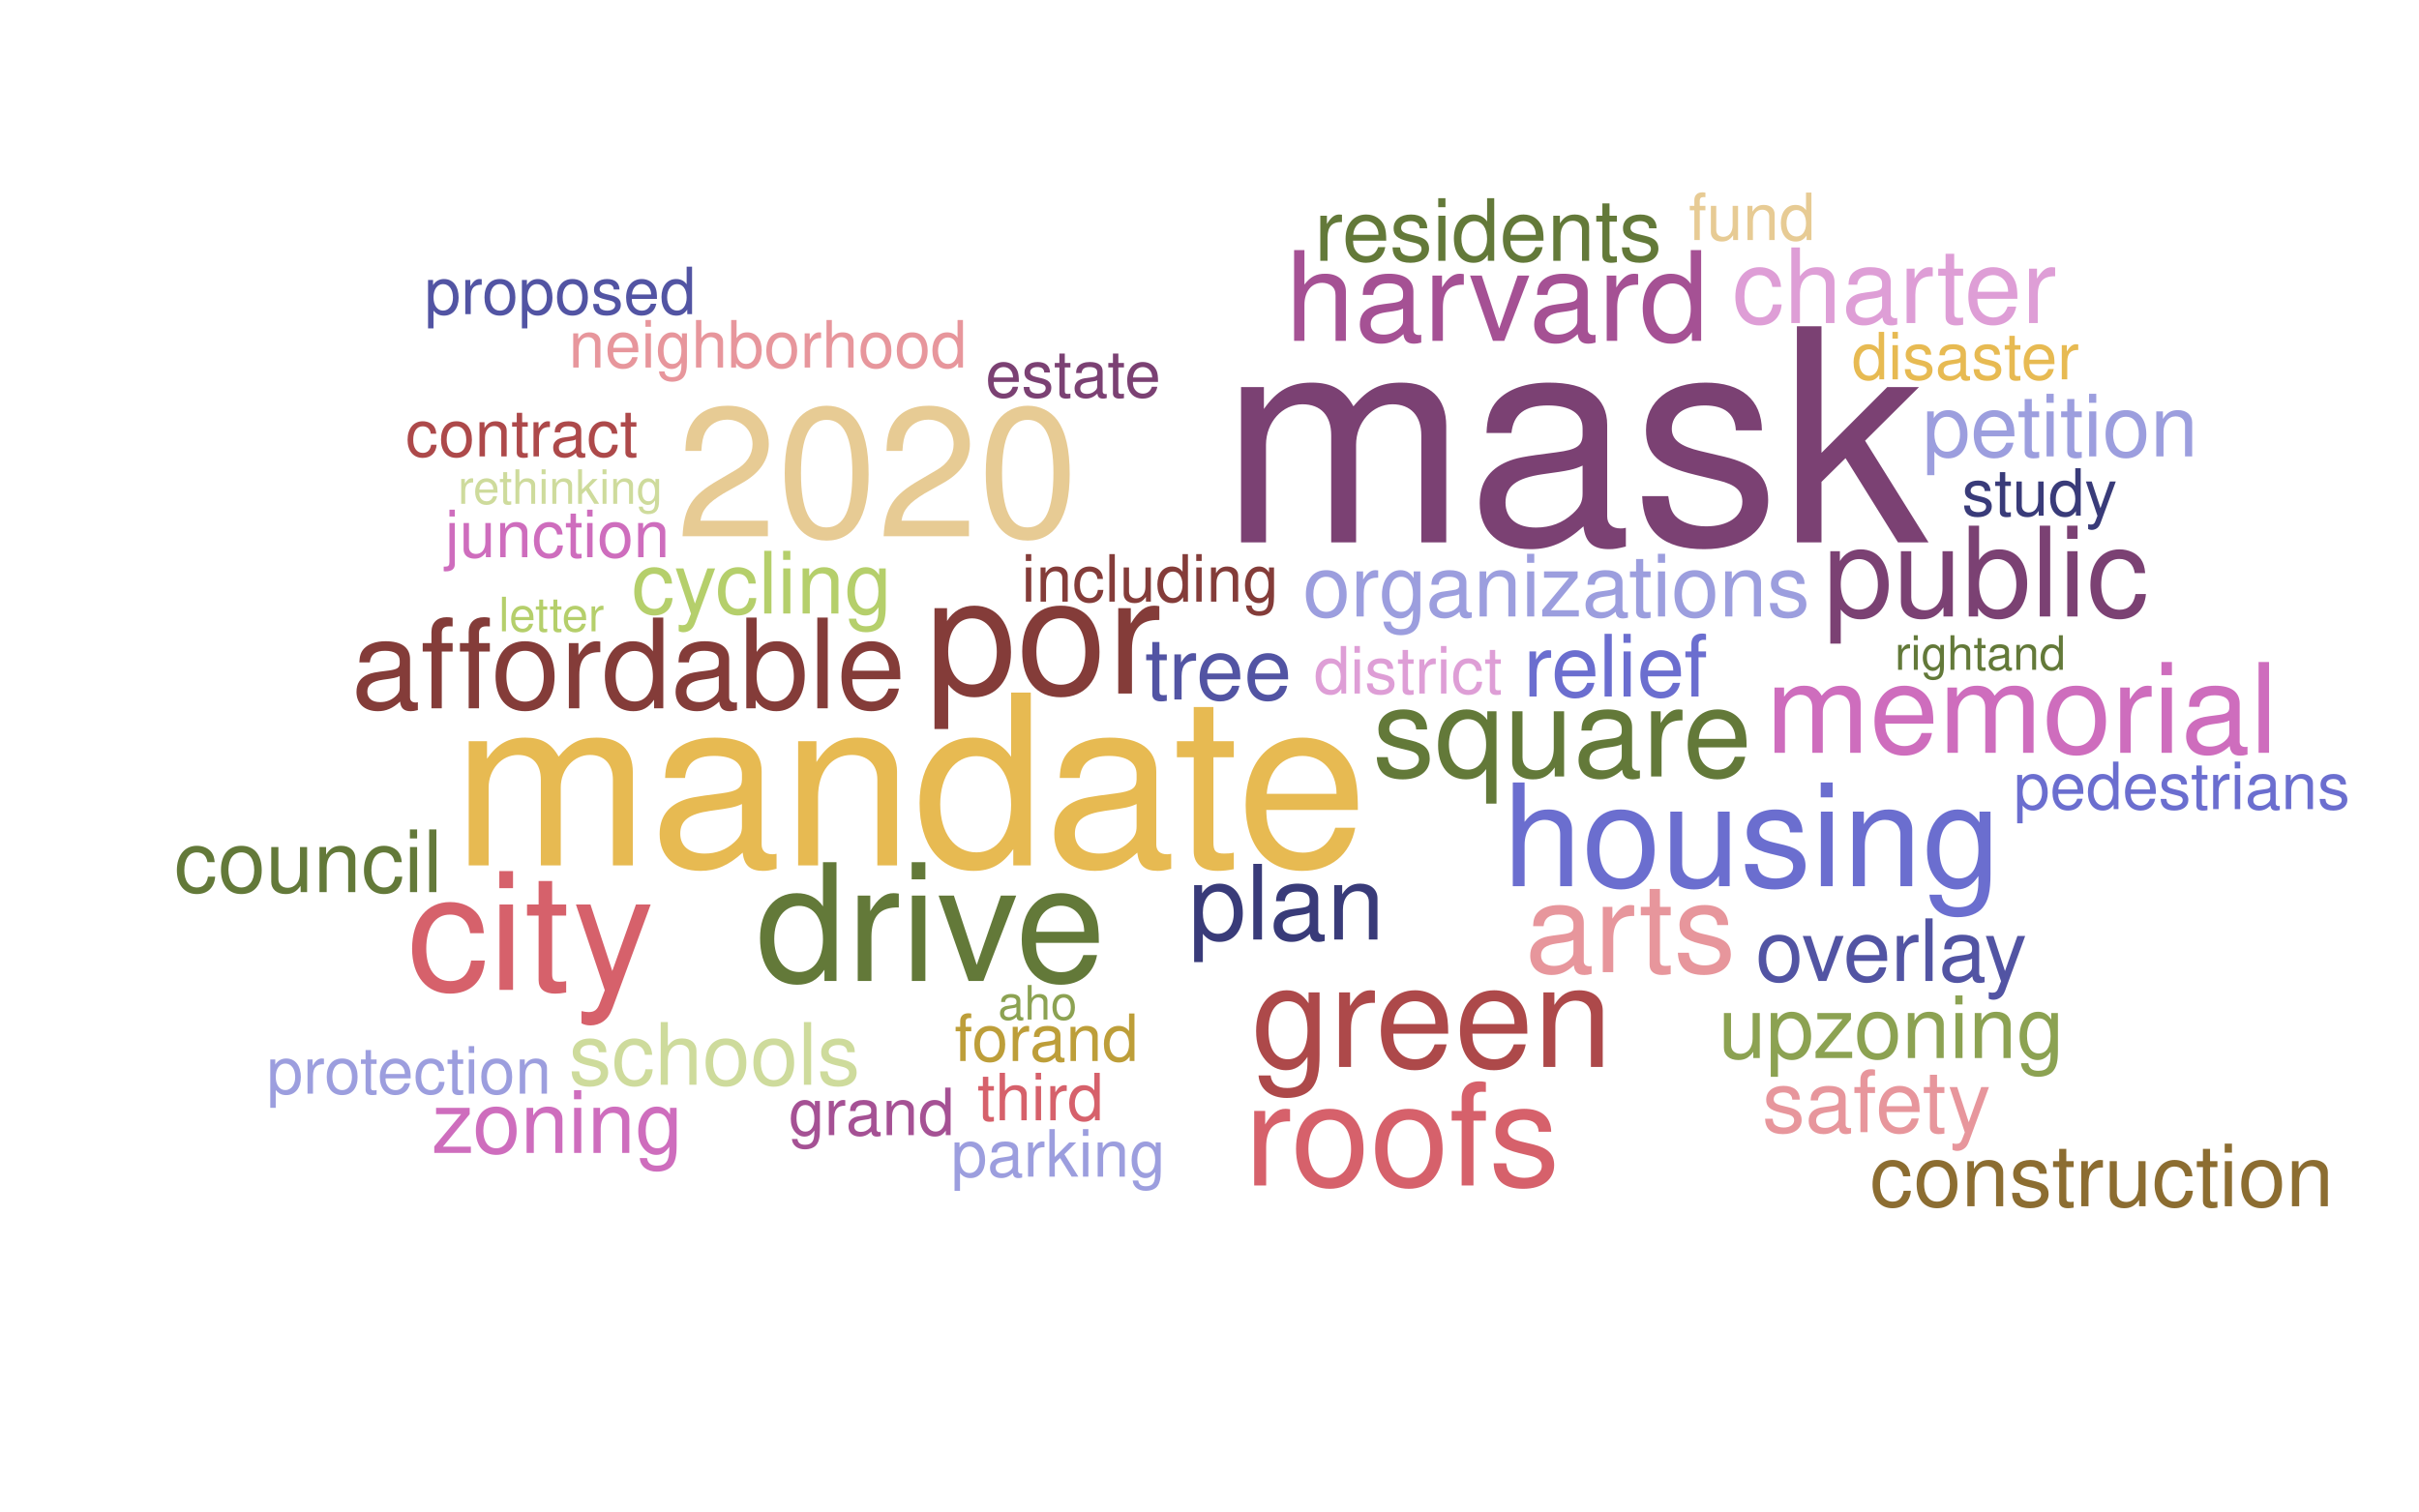
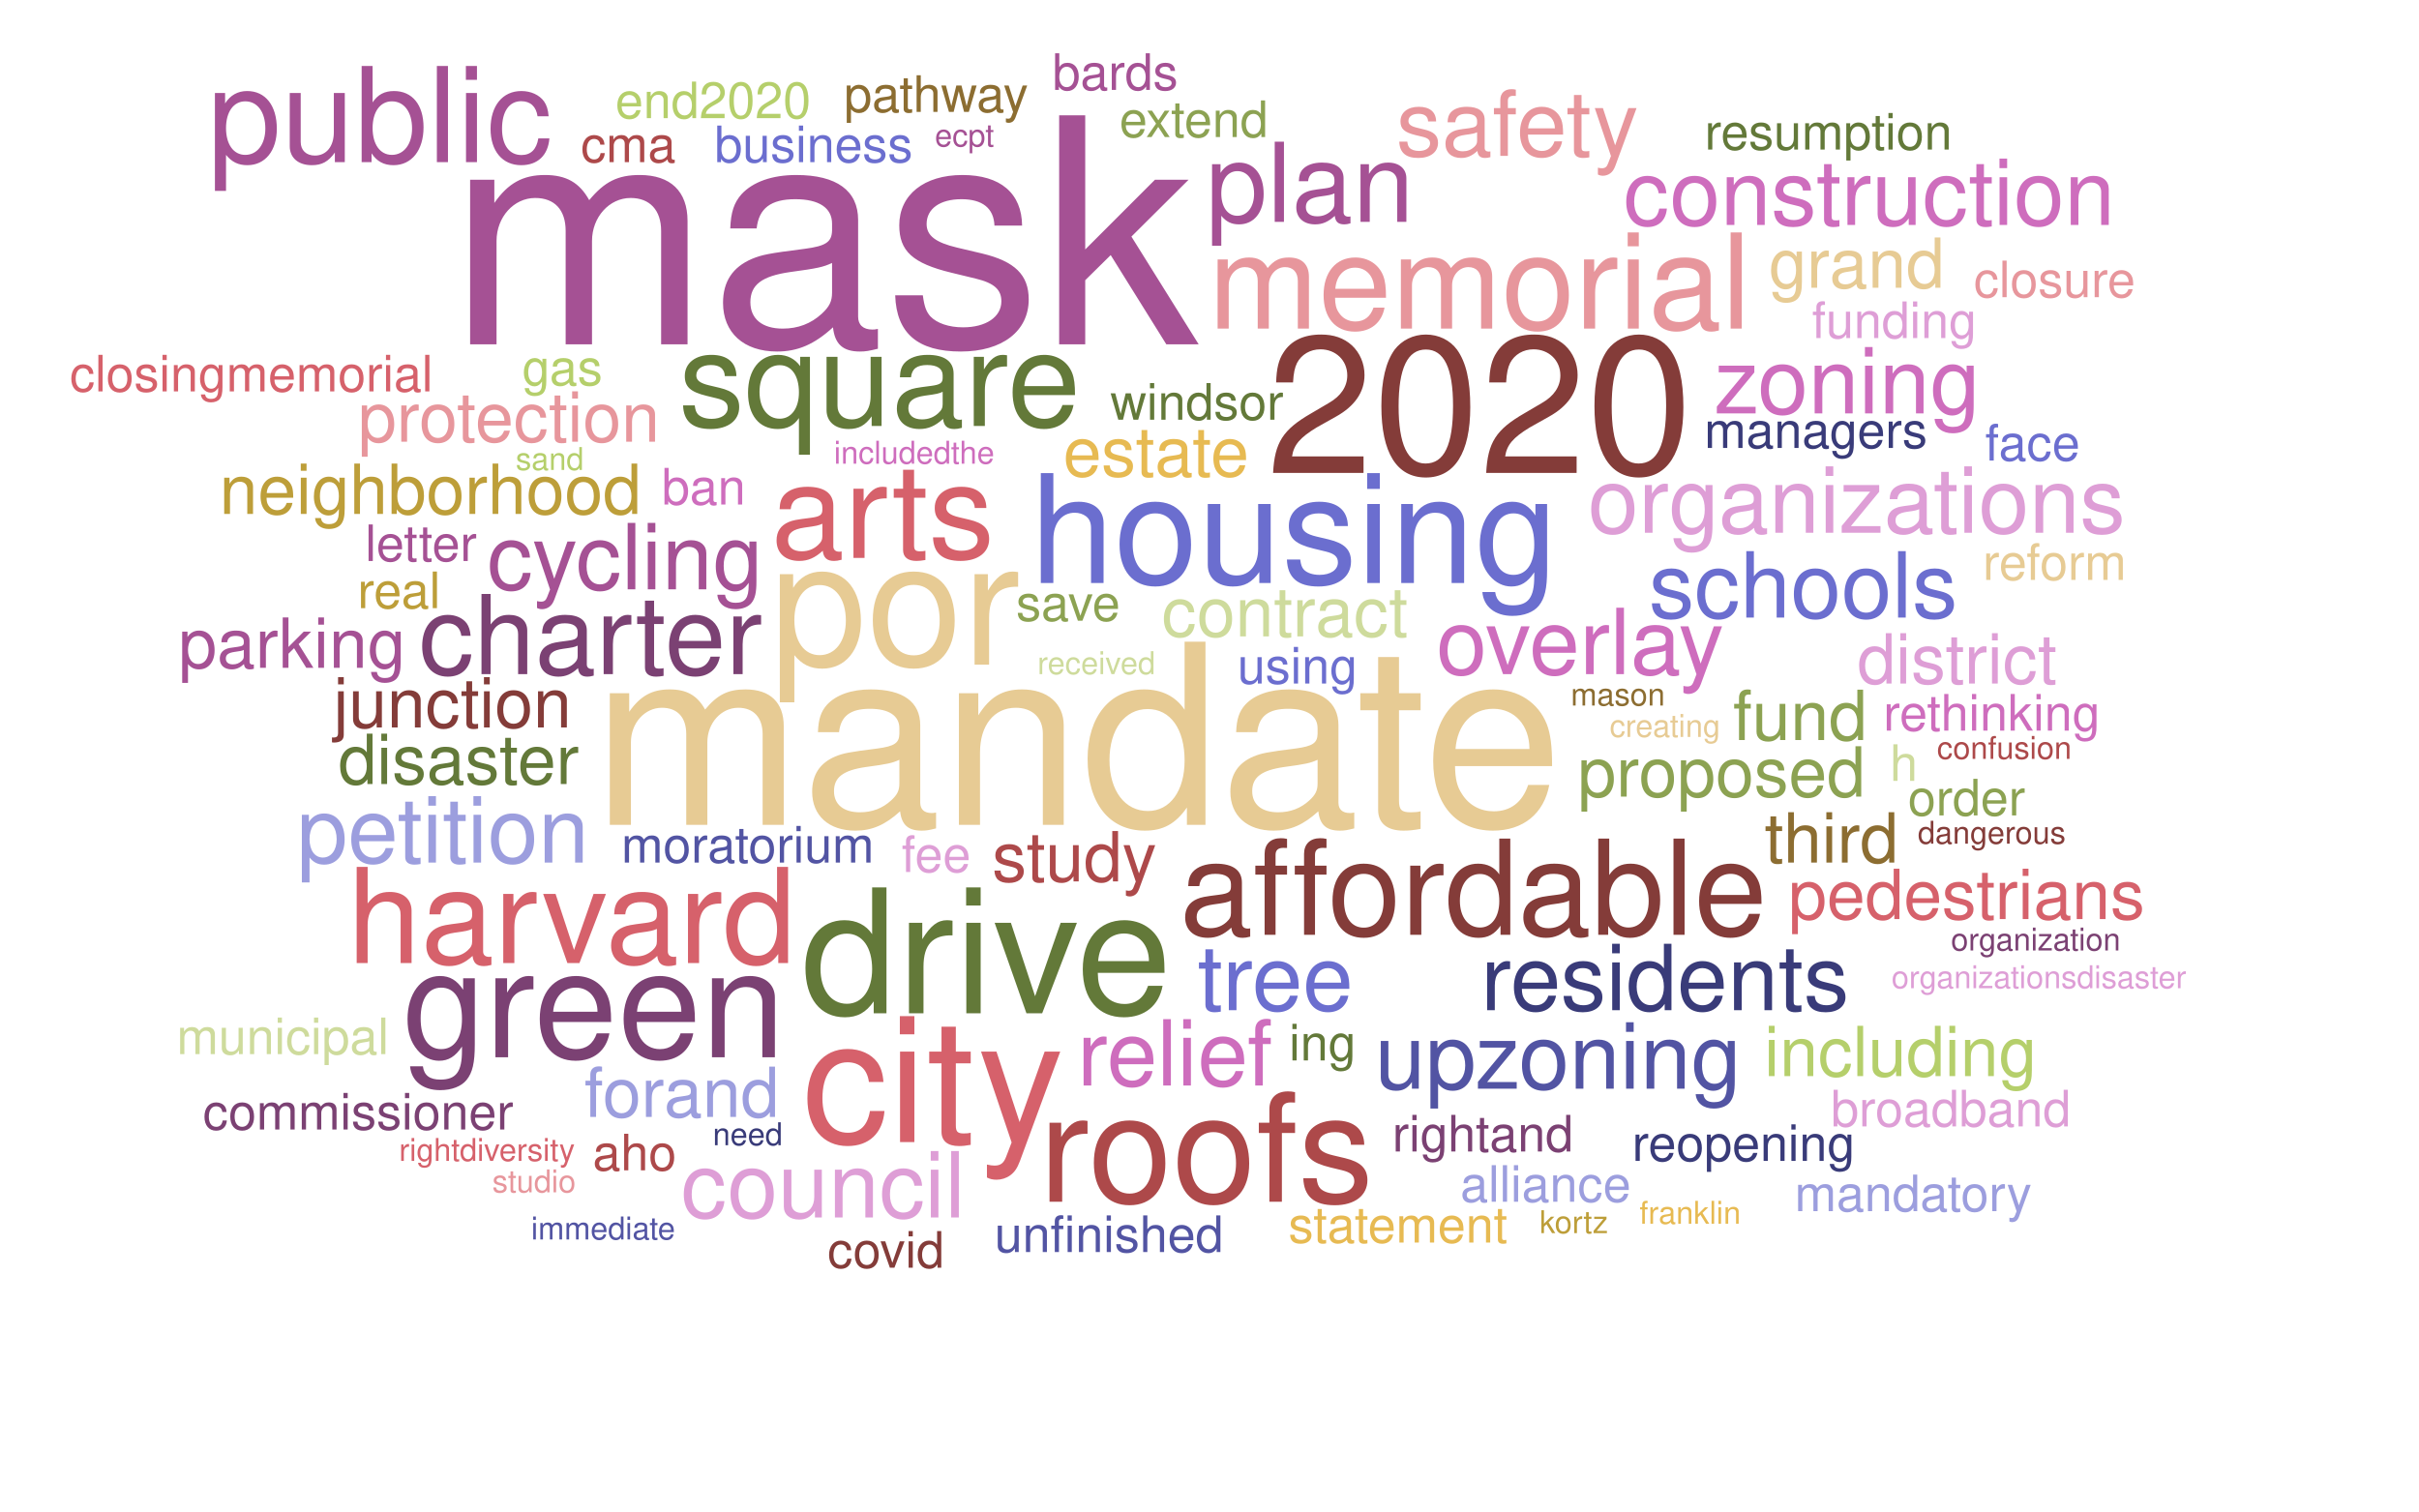
<svg xmlns="http://www.w3.org/2000/svg" width="960" height="600" version="1.1">
  <g />
-   <g transform="translate(480,300)scale(1.176471,1.176471)">
-     <text text-anchor="middle" transform="translate(119,7)" style="font-size: 42px; font-family: Helvetica; fill: rgb(99, 121, 57);">square</text>
-     <text text-anchor="middle" transform="translate(-196,-16)" style="font-size: 42px; font-family: Helvetica; fill: rgb(132, 60, 57);">affordable</text>
-     <text text-anchor="middle" transform="translate(-229,79)" style="font-size: 55px; font-family: Helvetica; fill: rgb(214, 97, 107);">city</text>
-     <text text-anchor="middle" transform="translate(3,-19)" style="font-size: 29px; font-family: Helvetica; fill: rgb(82, 84, 163);">tree</text>
-     <text text-anchor="middle" transform="translate(-51,142)" style="font-size: 22px; font-family: Helvetica; fill: rgb(156, 158, 222);">parking</text>
-     <text text-anchor="middle" transform="translate(-304,46)" style="font-size: 29px; font-family: Helvetica; fill: rgb(99, 121, 57);">council</text>
-     <text text-anchor="middle" transform="translate(230,76)" style="font-size: 29px; font-family: Helvetica; fill: rgb(82, 84, 163);">overlay</text>
-     <text text-anchor="middle" transform="translate(-220,134)" style="font-size: 29px; font-family: Helvetica; fill: rgb(206, 109, 189);">zoning</text>
-     <text text-anchor="middle" transform="translate(-56,-21)" style="font-size: 55px; font-family: Helvetica; fill: rgb(132, 60, 57);">por</text>
-     <text text-anchor="middle" transform="translate(225,127)" style="font-size: 29px; font-family: Helvetica; fill: rgb(231, 150, 156);">safety</text>
-     <text text-anchor="middle" transform="translate(-58,89)" style="font-size: 16px; font-family: Helvetica; fill: rgb(140, 162, 82);">aho</text>
-     <text text-anchor="middle" transform="translate(-219,-149)" style="font-size: 22px; font-family: Helvetica; fill: rgb(82, 84, 163);">proposed</text>
-     <text text-anchor="middle" transform="translate(-151,-48)" style="font-size: 29px; font-family: Helvetica; fill: rgb(181, 207, 107);">cycling</text>
-     <text text-anchor="middle" transform="translate(287,-101)" style="font-size: 29px; font-family: Helvetica; fill: rgb(156, 158, 222);">petition</text>
-     <text text-anchor="middle" transform="translate(67,-21)" style="font-size: 22px; font-family: Helvetica; fill: rgb(222, 158, 214);">district</text>
-     <text text-anchor="middle" transform="translate(123,-72)rotate(0)" style="font-size: 100px; font-family: Helvetica; fill: rgb(123, 65, 115);">mask</text>
-     <text text-anchor="middle" transform="translate(-101,37)rotate(0)" style="font-size: 80px; font-family: Helvetica; fill: rgb(231, 186, 82);">mandate</text>
-     <text text-anchor="middle" transform="translate(-112,-74)rotate(0)" style="font-size: 61px; font-family: Helvetica; fill: rgb(231, 203, 148);">2020</text>
-     <text text-anchor="middle" transform="translate(-94,76)rotate(0)" style="font-size: 55px; font-family: Helvetica; fill: rgb(99, 121, 57);">drive</text>
-     <text text-anchor="middle" transform="translate(183,44)rotate(0)" style="font-size: 48px; font-family: Helvetica; fill: rgb(107, 110, 207);">housing</text>
-     <text text-anchor="middle" transform="translate(75,105)rotate(0)" style="font-size: 48px; font-family: Helvetica; fill: rgb(173, 73, 74);">green</text>
-     <text text-anchor="middle" transform="translate(65,145)rotate(0)" style="font-size: 48px; font-family: Helvetica; fill: rgb(214, 97, 107);">roofs</text>
-     <text text-anchor="middle" transform="translate(142,73)rotate(0)" style="font-size: 42px; font-family: Helvetica; fill: rgb(231, 150, 156);">arts</text>
-     <text text-anchor="middle" transform="translate(262,-47)rotate(0)" style="font-size: 42px; font-family: Helvetica; fill: rgb(123, 65, 115);">public</text>
-     <text text-anchor="middle" transform="translate(97,-140)rotate(0)" style="font-size: 42px; font-family: Helvetica; fill: rgb(165, 81, 148);">harvard</text>
-     <text text-anchor="middle" transform="translate(274,-1)rotate(0)" style="font-size: 42px; font-family: Helvetica; fill: rgb(206, 109, 189);">memorial</text>
-     <text text-anchor="middle" transform="translate(231,-146)rotate(0)" style="font-size: 35px; font-family: Helvetica; fill: rgb(222, 158, 214);">charter</text>
-     <text text-anchor="middle" transform="translate(26,62)rotate(0)" style="font-size: 35px; font-family: Helvetica; fill: rgb(57, 59, 121);">plan</text>
-     <text text-anchor="middle" transform="translate(137,-20)rotate(0)" style="font-size: 29px; font-family: Helvetica; fill: rgb(107, 110, 207);">relief</text>
-     <text text-anchor="middle" transform="translate(117,-47)rotate(0)" style="font-size: 29px; font-family: Helvetica; fill: rgb(156, 158, 222);">organizations</text>
-     <text text-anchor="middle" transform="translate(94,-167)rotate(0)" style="font-size: 29px; font-family: Helvetica; fill: rgb(99, 121, 57);">residents</text>
-     <text text-anchor="middle" transform="translate(230,102)rotate(0)" style="font-size: 29px; font-family: Helvetica; fill: rgb(140, 162, 82);">upzoning</text>
-     <text text-anchor="middle" transform="translate(-167,111)rotate(0)" style="font-size: 29px; font-family: Helvetica; fill: rgb(206, 219, 156);">schools</text>
-     <text text-anchor="middle" transform="translate(301,152)rotate(0)" style="font-size: 29px; font-family: Helvetica; fill: rgb(140, 109, 49);">construction</text>
-     <text text-anchor="middle" transform="translate(-55,103)rotate(0)" style="font-size: 22px; font-family: Helvetica; fill: rgb(189, 158, 57);">forand</text>
-     <text text-anchor="middle" transform="translate(255,-127)rotate(0)" style="font-size: 22px; font-family: Helvetica; fill: rgb(231, 186, 82);">disaster</text>
-     <text text-anchor="middle" transform="translate(183,-174)rotate(0)" style="font-size: 22px; font-family: Helvetica; fill: rgb(231, 203, 148);">fund</text>
-     <text text-anchor="middle" transform="translate(-20,-52)rotate(0)" style="font-size: 22px; font-family: Helvetica; fill: rgb(132, 60, 57);">including</text>
-     <text text-anchor="middle" transform="translate(-232,-101)rotate(0)" style="font-size: 22px; font-family: Helvetica; fill: rgb(173, 73, 74);">contract</text>
-     <text text-anchor="middle" transform="translate(-57,123)rotate(0)" style="font-size: 22px; font-family: Helvetica; fill: rgb(214, 97, 107);">third</text>
-     <text text-anchor="middle" transform="translate(-149,-131)rotate(0)" style="font-size: 22px; font-family: Helvetica; fill: rgb(231, 150, 156);">neighborhood</text>
-     <text text-anchor="middle" transform="translate(-46,-121)rotate(0)" style="font-size: 22px; font-family: Helvetica; fill: rgb(123, 65, 115);">estate</text>
-     <text text-anchor="middle" transform="translate(-114,128)rotate(0)" style="font-size: 22px; font-family: Helvetica; fill: rgb(165, 81, 148);">grand</text>
-     <text text-anchor="middle" transform="translate(-220,-67)rotate(0)" style="font-size: 22px; font-family: Helvetica; fill: rgb(206, 109, 189);">junction</text>
-     <text text-anchor="middle" transform="translate(280,-81)rotate(0)" style="font-size: 22px; font-family: Helvetica; fill: rgb(57, 59, 121);">study</text>
-     <text text-anchor="middle" transform="translate(328,18)rotate(0)" style="font-size: 22px; font-family: Helvetica; fill: rgb(107, 110, 207);">pedestrians</text>
-     <text text-anchor="middle" transform="translate(-270,114)rotate(0)" style="font-size: 22px; font-family: Helvetica; fill: rgb(156, 158, 222);">protection</text>
-     <text text-anchor="middle" transform="translate(260,-29)rotate(0)" style="font-size: 16px; font-family: Helvetica; fill: rgb(99, 121, 57);">rightand</text>
-     <text text-anchor="middle" transform="translate(-222,-42)rotate(0)" style="font-size: 16px; font-family: Helvetica; fill: rgb(181, 207, 107);">letter</text>
-     <text text-anchor="middle" transform="translate(-219,-85)rotate(0)" style="font-size: 16px; font-family: Helvetica; fill: rgb(206, 219, 156);">rethinking</text>
+   <g transform="translate(480,300)scale(1.246753,1.246753)">
+     <text text-anchor="middle" transform="translate(-105,-105)" style="font-size: 42px; font-family: Helvetica; fill: rgb(99, 121, 57);">square</text>
+     <text text-anchor="middle" transform="translate(84,57)" style="font-size: 42px; font-family: Helvetica; fill: rgb(132, 60, 57);">affordable</text>
+     <text text-anchor="middle" transform="translate(-88,123)" style="font-size: 55px; font-family: Helvetica; fill: rgb(214, 97, 107);">city</text>
+     <text text-anchor="middle" transform="translate(21,81)" style="font-size: 29px; font-family: Helvetica; fill: rgb(107, 110, 207);">tree</text>
+     <text text-anchor="middle" transform="translate(-292,-28)" style="font-size: 22px; font-family: Helvetica; fill: rgb(165, 81, 148);">parking</text>
+     <text text-anchor="middle" transform="translate(-123,147)" style="font-size: 29px; font-family: Helvetica; fill: rgb(222, 158, 214);">council</text>
+     <text text-anchor="middle" transform="translate(79,132)" style="font-size: 16px; font-family: Helvetica; fill: rgb(82, 84, 163);" />
+     <text text-anchor="middle" transform="translate(36,97)" style="font-size: 16px; font-family: Helvetica; fill: rgb(99, 121, 57);">ing</text>
+     <text text-anchor="middle" transform="translate(163,13)" style="font-size: 22px; font-family: Helvetica; fill: rgb(140, 162, 82);">proposed</text>
+     <text text-anchor="middle" transform="translate(-264,-189)" style="font-size: 42px; font-family: Helvetica; fill: rgb(165, 81, 148);">public</text>
+     <text text-anchor="middle" transform="translate(118,-26)" style="font-size: 29px; font-family: Helvetica; fill: rgb(206, 109, 189);">overlay</text>
+     <text text-anchor="middle" transform="translate(238,-23)" style="font-size: 22px; font-family: Helvetica; fill: rgb(222, 158, 214);">district</text>
+     <text text-anchor="middle" transform="translate(203,-109)" style="font-size: 29px; font-family: Helvetica; fill: rgb(206, 109, 189);">zoning</text>
+     <text text-anchor="middle" transform="translate(-100,-29)" style="font-size: 55px; font-family: Helvetica; fill: rgb(231, 203, 148);">por</text>
+     <text text-anchor="middle" transform="translate(98,-191)" style="font-size: 29px; font-family: Helvetica; fill: rgb(231, 150, 156);">safety</text>
+     <text text-anchor="middle" transform="translate(-183,132)" style="font-size: 16px; font-family: Helvetica; fill: rgb(173, 73, 74);">aho</text>
+     <text text-anchor="middle" transform="translate(-186,-53)" style="font-size: 29px; font-family: Helvetica; fill: rgb(165, 81, 148);">cycling</text>
+     <text text-anchor="middle" transform="translate(-244,34)" style="font-size: 29px; font-family: Helvetica; fill: rgb(156, 158, 222);">petition</text>
+     <text text-anchor="middle" transform="translate(-203,66)" style="font-size: 42px; font-family: Helvetica; fill: rgb(214, 97, 107);">harvard</text>
+     <text text-anchor="middle" transform="translate(-196,96)" style="font-size: 48px; font-family: Helvetica; fill: rgb(123, 65, 115);">green</text>
+     <text text-anchor="middle" transform="translate(210,-169)" style="font-size: 29px; font-family: Helvetica; fill: rgb(206, 109, 189);">construction</text>
+     <text text-anchor="middle" transform="translate(28,-23)" style="font-size: 16px; font-family: Helvetica; fill: rgb(107, 110, 207);">using</text>
+     <text text-anchor="middle" transform="translate(-206,-118)" style="font-size: 16px; font-family: Helvetica; fill: rgb(181, 207, 107);">gas</text>
+     <text text-anchor="middle" transform="translate(-123,-131)" style="font-size: 100px; font-family: Helvetica; fill: rgb(165, 81, 148);">mask</text>
+     <text text-anchor="middle" transform="translate(-42,22)" style="font-size: 80px; font-family: Helvetica; fill: rgb(231, 203, 148);">mandate</text>
+     <text text-anchor="middle" transform="translate(86,-90)" style="font-size: 61px; font-family: Helvetica; fill: rgb(132, 60, 57);">2020</text>
+     <text text-anchor="middle" transform="translate(-71,82)" style="font-size: 55px; font-family: Helvetica; fill: rgb(99, 121, 57);">drive</text>
+     <text text-anchor="middle" transform="translate(27,-55)" style="font-size: 48px; font-family: Helvetica; fill: rgb(107, 110, 207);">housing</text>
+     <text text-anchor="middle" transform="translate(-1,142)" style="font-size: 48px; font-family: Helvetica; fill: rgb(173, 73, 74);">roofs</text>
+     <text text-anchor="middle" transform="translate(-104,-63)" style="font-size: 42px; font-family: Helvetica; fill: rgb(214, 97, 107);">arts</text>
+     <text text-anchor="middle" transform="translate(86,-136)" style="font-size: 42px; font-family: Helvetica; fill: rgb(231, 150, 156);">memorial</text>
+     <text text-anchor="middle" transform="translate(-197,-26)" style="font-size: 35px; font-family: Helvetica; fill: rgb(123, 65, 115);">charter</text>
+     <text text-anchor="middle" transform="translate(32,-170)" style="font-size: 35px; font-family: Helvetica; fill: rgb(165, 81, 148);">plan</text>
+     <text text-anchor="middle" transform="translate(-11,105)" style="font-size: 29px; font-family: Helvetica; fill: rgb(206, 109, 189);">relief</text>
+     <text text-anchor="middle" transform="translate(206,-71)" style="font-size: 29px; font-family: Helvetica; fill: rgb(222, 158, 214);">organizations</text>
+     <text text-anchor="middle" transform="translate(145,81)" style="font-size: 29px; font-family: Helvetica; fill: rgb(57, 59, 121);">residents</text>
+     <text text-anchor="middle" transform="translate(111,106)" style="font-size: 29px; font-family: Helvetica; fill: rgb(82, 84, 163);">upzoning</text>
+     <text text-anchor="middle" transform="translate(189,-44)" style="font-size: 29px; font-family: Helvetica; fill: rgb(107, 110, 207);">schools</text>
+     <text text-anchor="middle" transform="translate(-168,115)" style="font-size: 22px; font-family: Helvetica; fill: rgb(156, 158, 222);">forand</text>
+     <text text-anchor="middle" transform="translate(-239,9)" style="font-size: 22px; font-family: Helvetica; fill: rgb(99, 121, 57);">disaster</text>
+     <text text-anchor="middle" transform="translate(188,-5)" style="font-size: 22px; font-family: Helvetica; fill: rgb(140, 162, 82);">fund</text>
+     <text text-anchor="middle" transform="translate(220,102)" style="font-size: 22px; font-family: Helvetica; fill: rgb(181, 207, 107);">including</text>
+     <text text-anchor="middle" transform="translate(24,-38)" style="font-size: 22px; font-family: Helvetica; fill: rgb(206, 219, 156);">contract</text>
+     <text text-anchor="middle" transform="translate(198,34)" style="font-size: 22px; font-family: Helvetica; fill: rgb(140, 109, 49);">third</text>
+     <text text-anchor="middle" transform="translate(-248,-77)" style="font-size: 22px; font-family: Helvetica; fill: rgb(189, 158, 57);">neighborhood</text>
+     <text text-anchor="middle" transform="translate(-17,-89)" style="font-size: 22px; font-family: Helvetica; fill: rgb(231, 186, 82);">estate</text>
+     <text text-anchor="middle" transform="translate(206,-149)" style="font-size: 22px; font-family: Helvetica; fill: rgb(231, 203, 148);">grand</text>
+     <text text-anchor="middle" transform="translate(-241,-9)" style="font-size: 22px; font-family: Helvetica; fill: rgb(132, 60, 57);">junction</text>
+     <text text-anchor="middle" transform="translate(-43,40)" style="font-size: 22px; font-family: Helvetica; fill: rgb(173, 73, 74);">study</text>
+     <text text-anchor="middle" transform="translate(241,52)" style="font-size: 22px; font-family: Helvetica; fill: rgb(214, 97, 107);">pedestrians</text>
+     <text text-anchor="middle" transform="translate(-223,-100)" style="font-size: 22px; font-family: Helvetica; fill: rgb(231, 150, 156);">protection</text>
+     <text text-anchor="middle" transform="translate(87,126)" style="font-size: 16px; font-family: Helvetica; fill: rgb(123, 65, 115);">rightand</text>
+     <text text-anchor="middle" transform="translate(-251,-62)" style="font-size: 16px; font-family: Helvetica; fill: rgb(165, 81, 148);">letter</text>
+     <text text-anchor="middle" transform="translate(249,-8)" style="font-size: 16px; font-family: Helvetica; fill: rgb(206, 109, 189);">rethinking</text>
+     <text text-anchor="middle" transform="translate(218,-133)" style="font-size: 16px; font-family: Helvetica; fill: rgb(222, 158, 214);">funding</text>
+     <text text-anchor="middle" transform="translate(193,-98)" style="font-size: 16px; font-family: Helvetica; fill: rgb(57, 59, 121);">managers</text>
+     <text text-anchor="middle" transform="translate(-32,158)" style="font-size: 16px; font-family: Helvetica; fill: rgb(82, 84, 163);">unfinished</text>
+     <text text-anchor="middle" transform="translate(-126,-189)" style="font-size: 16px; font-family: Helvetica; fill: rgb(107, 110, 207);">business</text>
+     <text text-anchor="middle" transform="translate(107,142)" style="font-size: 16px; font-family: Helvetica; fill: rgb(156, 158, 222);">alliance</text>
+     <text text-anchor="middle" transform="translate(-4,-107)" style="font-size: 16px; font-family: Helvetica; fill: rgb(99, 121, 57);">windsor</text>
+     <text text-anchor="middle" transform="translate(-5,-197)" style="font-size: 16px; font-family: Helvetica; fill: rgb(140, 162, 82);">extend</text>
+     <text text-anchor="middle" transform="translate(-158,-203)" style="font-size: 16px; font-family: Helvetica; fill: rgb(181, 207, 107);">end2020</text>
+     <text text-anchor="middle" transform="translate(221,8)" style="font-size: 16px; font-family: Helvetica; fill: rgb(206, 219, 156);">h</text>
+     <text text-anchor="middle" transform="translate(-87,-205)" style="font-size: 16px; font-family: Helvetica; fill: rgb(140, 109, 49);">pathway</text>
+     <text text-anchor="middle" transform="translate(-258,-47)" style="font-size: 16px; font-family: Helvetica; fill: rgb(189, 158, 57);">real</text>
+     <text text-anchor="middle" transform="translate(-295,95)" style="font-size: 16px; font-family: Helvetica; fill: rgb(206, 219, 156);">municipal</text>
+     <text text-anchor="middle" transform="translate(236,118)" style="font-size: 16px; font-family: Helvetica; fill: rgb(222, 158, 214);">broadband</text>
+     <text text-anchor="middle" transform="translate(60,155)" style="font-size: 16px; font-family: Helvetica; fill: rgb(231, 186, 82);">statement</text>
+     <text text-anchor="middle" transform="translate(269,-56)" style="font-size: 16px; font-family: Helvetica; fill: rgb(231, 203, 148);">reform</text>
+     <text text-anchor="middle" transform="translate(-103,163)" style="font-size: 16px; font-family: Helvetica; fill: rgb(132, 60, 57);">covid</text>
+     <text text-anchor="middle" transform="translate(-185,-189)" style="font-size: 16px; font-family: Helvetica; fill: rgb(173, 73, 74);">cma</text>
+     <text text-anchor="middle" transform="translate(-305,-116)" style="font-size: 16px; font-family: Helvetica; fill: rgb(214, 97, 107);">closingmemorial</text>
+     <text text-anchor="middle" transform="translate(269,-146)" style="font-size: 16px; font-family: Helvetica; fill: rgb(231, 150, 156);">closure</text>
+     <text text-anchor="middle" transform="translate(-271,119)" style="font-size: 16px; font-family: Helvetica; fill: rgb(123, 65, 115);">commissioner</text>
+     <text text-anchor="middle" transform="translate(-30,-212)" style="font-size: 16px; font-family: Helvetica; fill: rgb(165, 81, 148);">bards</text>
+     <text text-anchor="middle" transform="translate(-161,-80)" style="font-size: 16px; font-family: Helvetica; fill: rgb(206, 109, 189);">ban</text>
+     <text text-anchor="middle" transform="translate(-87,37)" style="font-size: 16px; font-family: Helvetica; fill: rgb(222, 158, 214);">fee</text>
+     <text text-anchor="middle" transform="translate(170,129)" style="font-size: 16px; font-family: Helvetica; fill: rgb(57, 59, 121);">reopening</text>
+     <text text-anchor="middle" transform="translate(-147,34)" style="font-size: 16px; font-family: Helvetica; fill: rgb(82, 84, 163);">moratorium</text>
+     <text text-anchor="middle" transform="translate(262,-94)" style="font-size: 16px; font-family: Helvetica; fill: rgb(107, 110, 207);">face</text>
+     <text text-anchor="middle" transform="translate(241,19)" style="font-size: 16px; font-family: Helvetica; fill: rgb(140, 162, 82);">order</text>
+     <text text-anchor="middle" transform="translate(224,145)" style="font-size: 16px; font-family: Helvetica; fill: rgb(156, 158, 222);">mandatory</text>
+     <text text-anchor="middle" transform="translate(197,-193)" style="font-size: 16px; font-family: Helvetica; fill: rgb(99, 121, 57);">resumption</text>
+     <text text-anchor="middle" transform="translate(-45,-43)" style="font-size: 16px; font-family: Helvetica; fill: rgb(140, 162, 82);">save</text>
+     <text text-anchor="middle" transform="translate(-210,-91)" style="font-size: 10px; font-family: Helvetica; fill: rgb(181, 207, 107);">sand</text>
+     <text text-anchor="middle" transform="translate(-36,-26)" style="font-size: 10px; font-family: Helvetica; fill: rgb(206, 219, 156);">received</text>
+     <text text-anchor="middle" transform="translate(130,-16)" style="font-size: 10px; font-family: Helvetica; fill: rgb(140, 109, 49);">mason</text>
+     <text text-anchor="middle" transform="translate(116,152)" style="font-size: 10px; font-family: Helvetica; fill: rgb(189, 158, 57);">kortz</text>
+     <text text-anchor="middle" transform="translate(153,149)" style="font-size: 10px; font-family: Helvetica; fill: rgb(231, 186, 82);">franklin</text>
+     <text text-anchor="middle" transform="translate(145,-6)" style="font-size: 10px; font-family: Helvetica; fill: rgb(231, 203, 148);">creating</text>
+     <text text-anchor="middle" transform="translate(249,28)" style="font-size: 10px; font-family: Helvetica; fill: rgb(132, 60, 57);">dangerous</text>
+     <text text-anchor="middle" transform="translate(253,1)" style="font-size: 10px; font-family: Helvetica; fill: rgb(173, 73, 74);">confusion</text>
+     <text text-anchor="middle" transform="translate(-230,129)" style="font-size: 10px; font-family: Helvetica; fill: rgb(214, 97, 107);">rightdiversity</text>
+     <text text-anchor="middle" transform="translate(-215,139)" style="font-size: 10px; font-family: Helvetica; fill: rgb(231, 150, 156);">studio</text>
+     <text text-anchor="middle" transform="translate(263,62)" style="font-size: 10px; font-family: Helvetica; fill: rgb(123, 65, 115);">organization</text>
+     <text text-anchor="middle" transform="translate(-78,-194)" style="font-size: 10px; font-family: Helvetica; fill: rgb(165, 81, 148);">ecpt</text>
+     <text text-anchor="middle" transform="translate(-94,-93)" style="font-size: 10px; font-family: Helvetica; fill: rgb(206, 109, 189);">includedthe</text>
+     <text text-anchor="middle" transform="translate(264,74)" style="font-size: 10px; font-family: Helvetica; fill: rgb(222, 158, 214);">organizationsdisaster</text>
+     <text text-anchor="middle" transform="translate(-147,124)" style="font-size: 10px; font-family: Helvetica; fill: rgb(57, 59, 121);">need</text>
+     <text text-anchor="middle" transform="translate(-193,154)" style="font-size: 10px; font-family: Helvetica; fill: rgb(82, 84, 163);">immediate</text>
  </g>
</svg>
